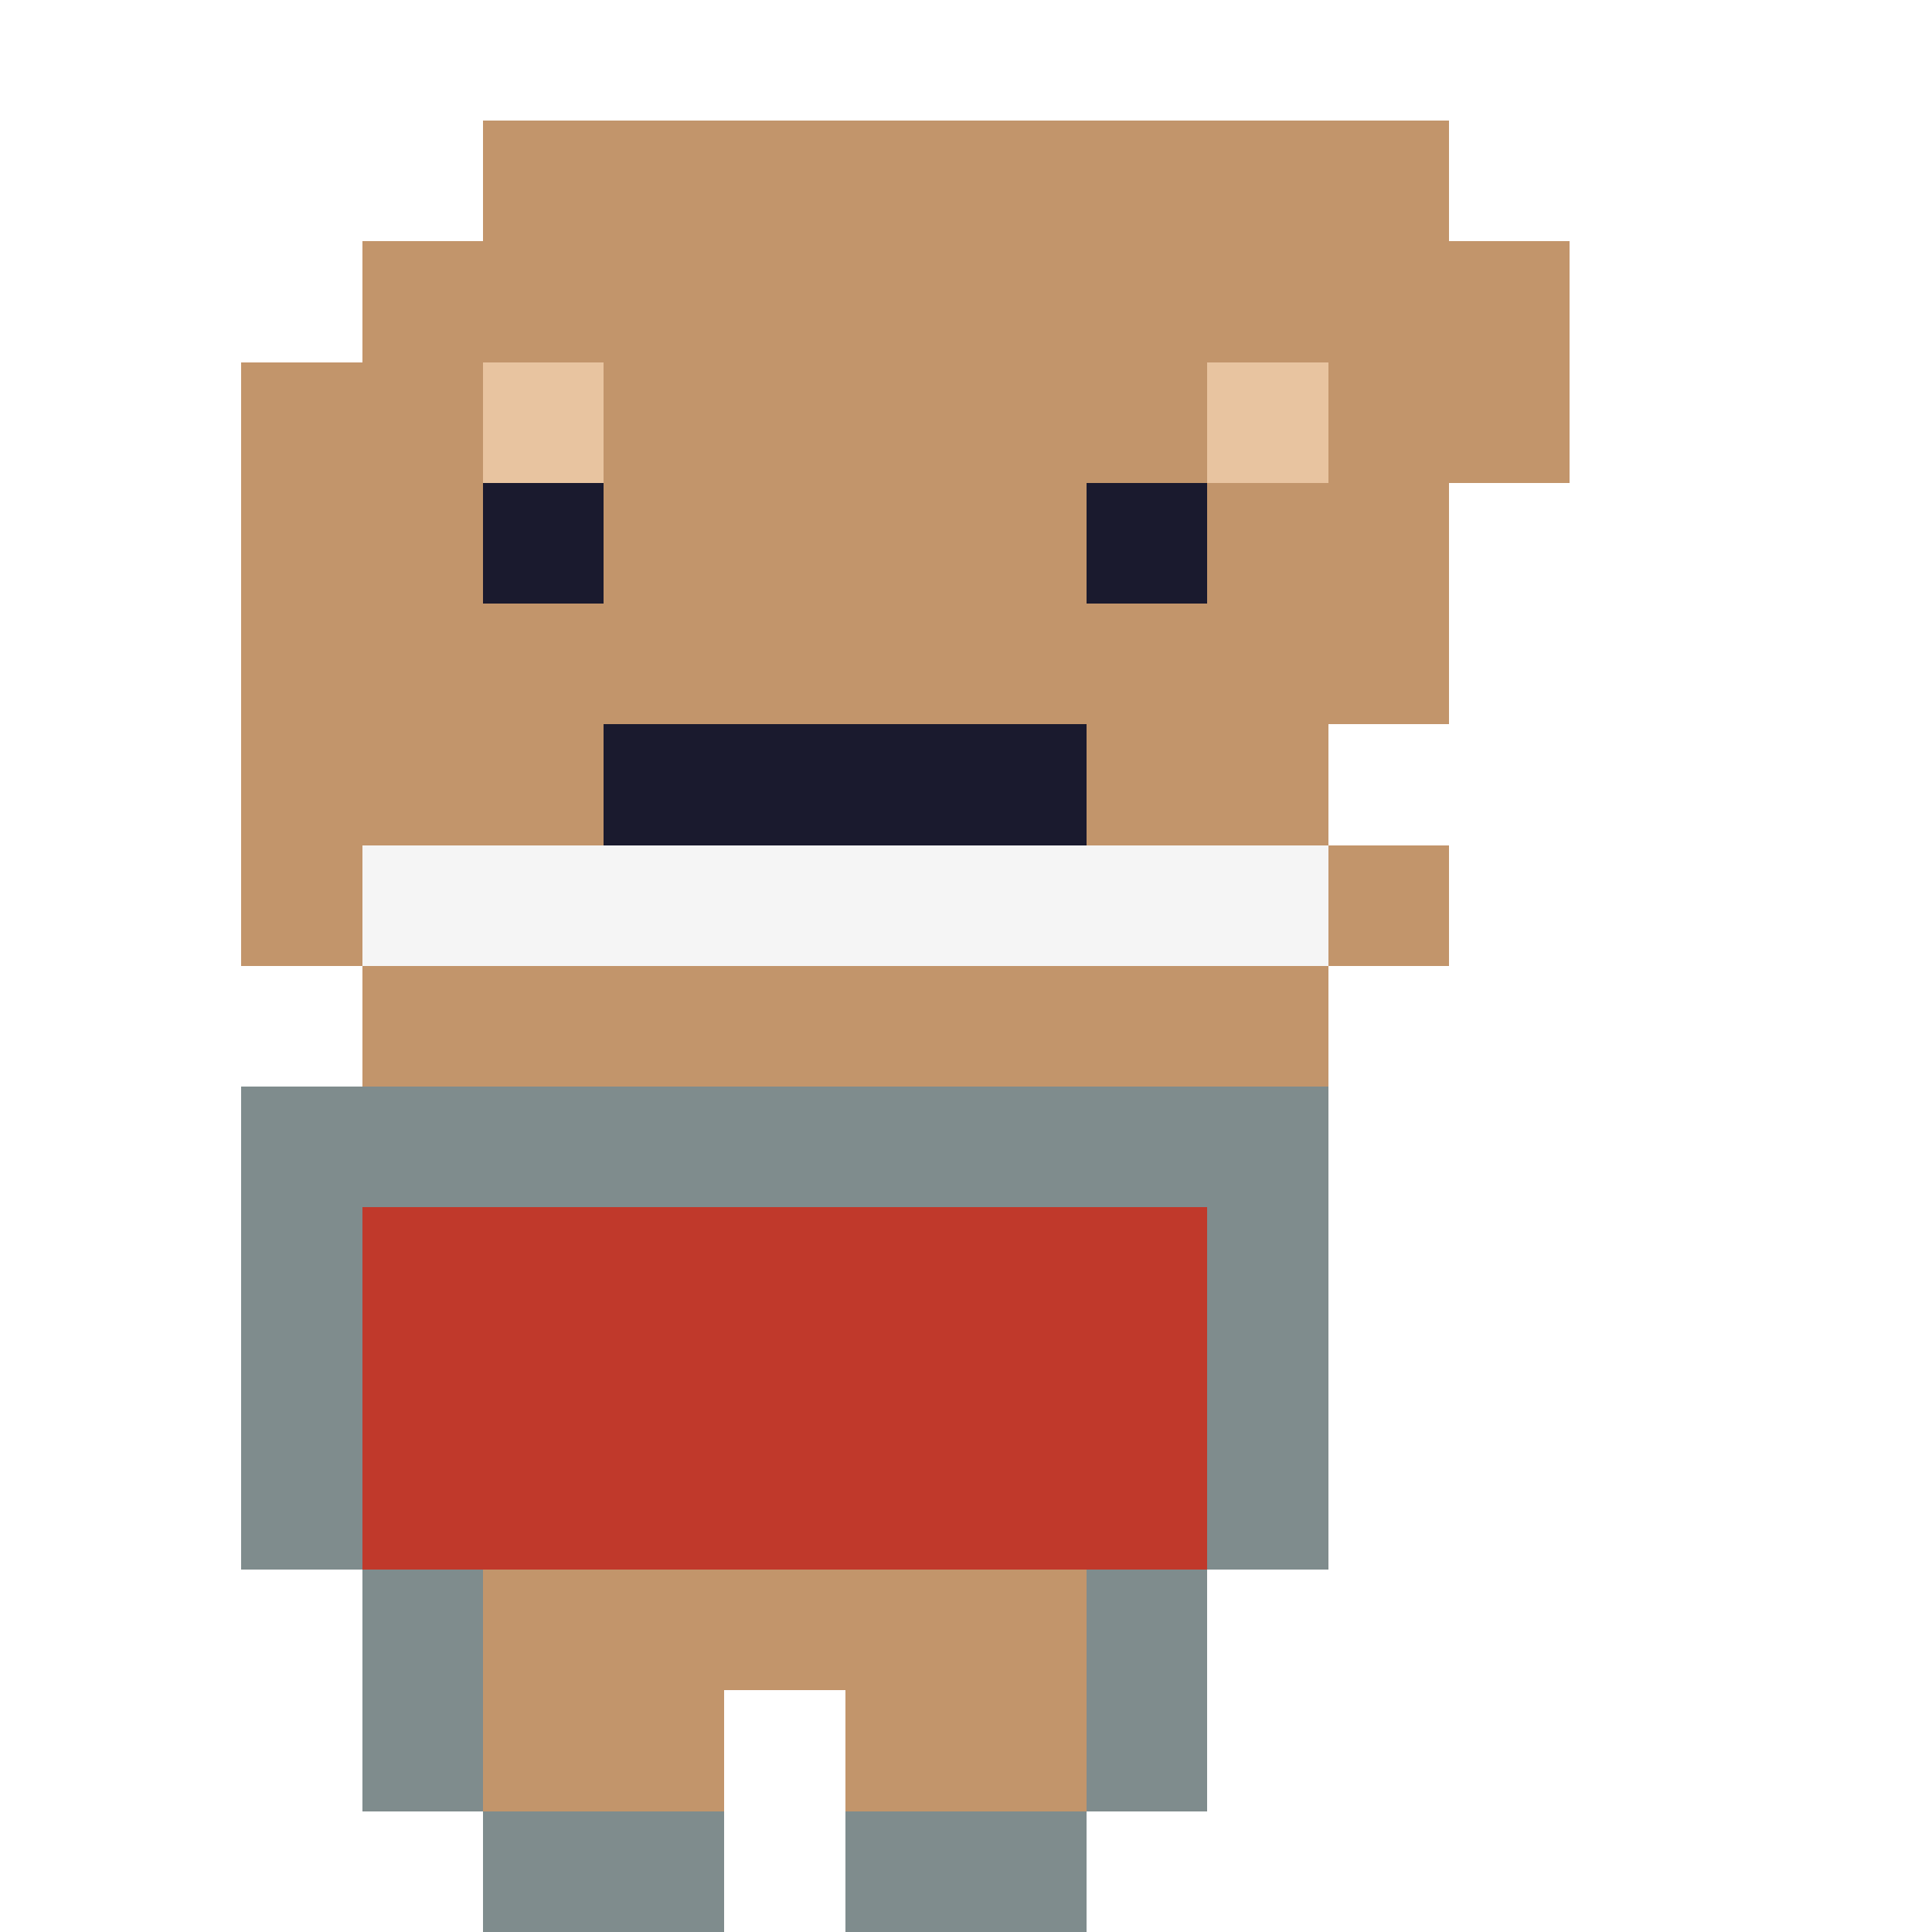
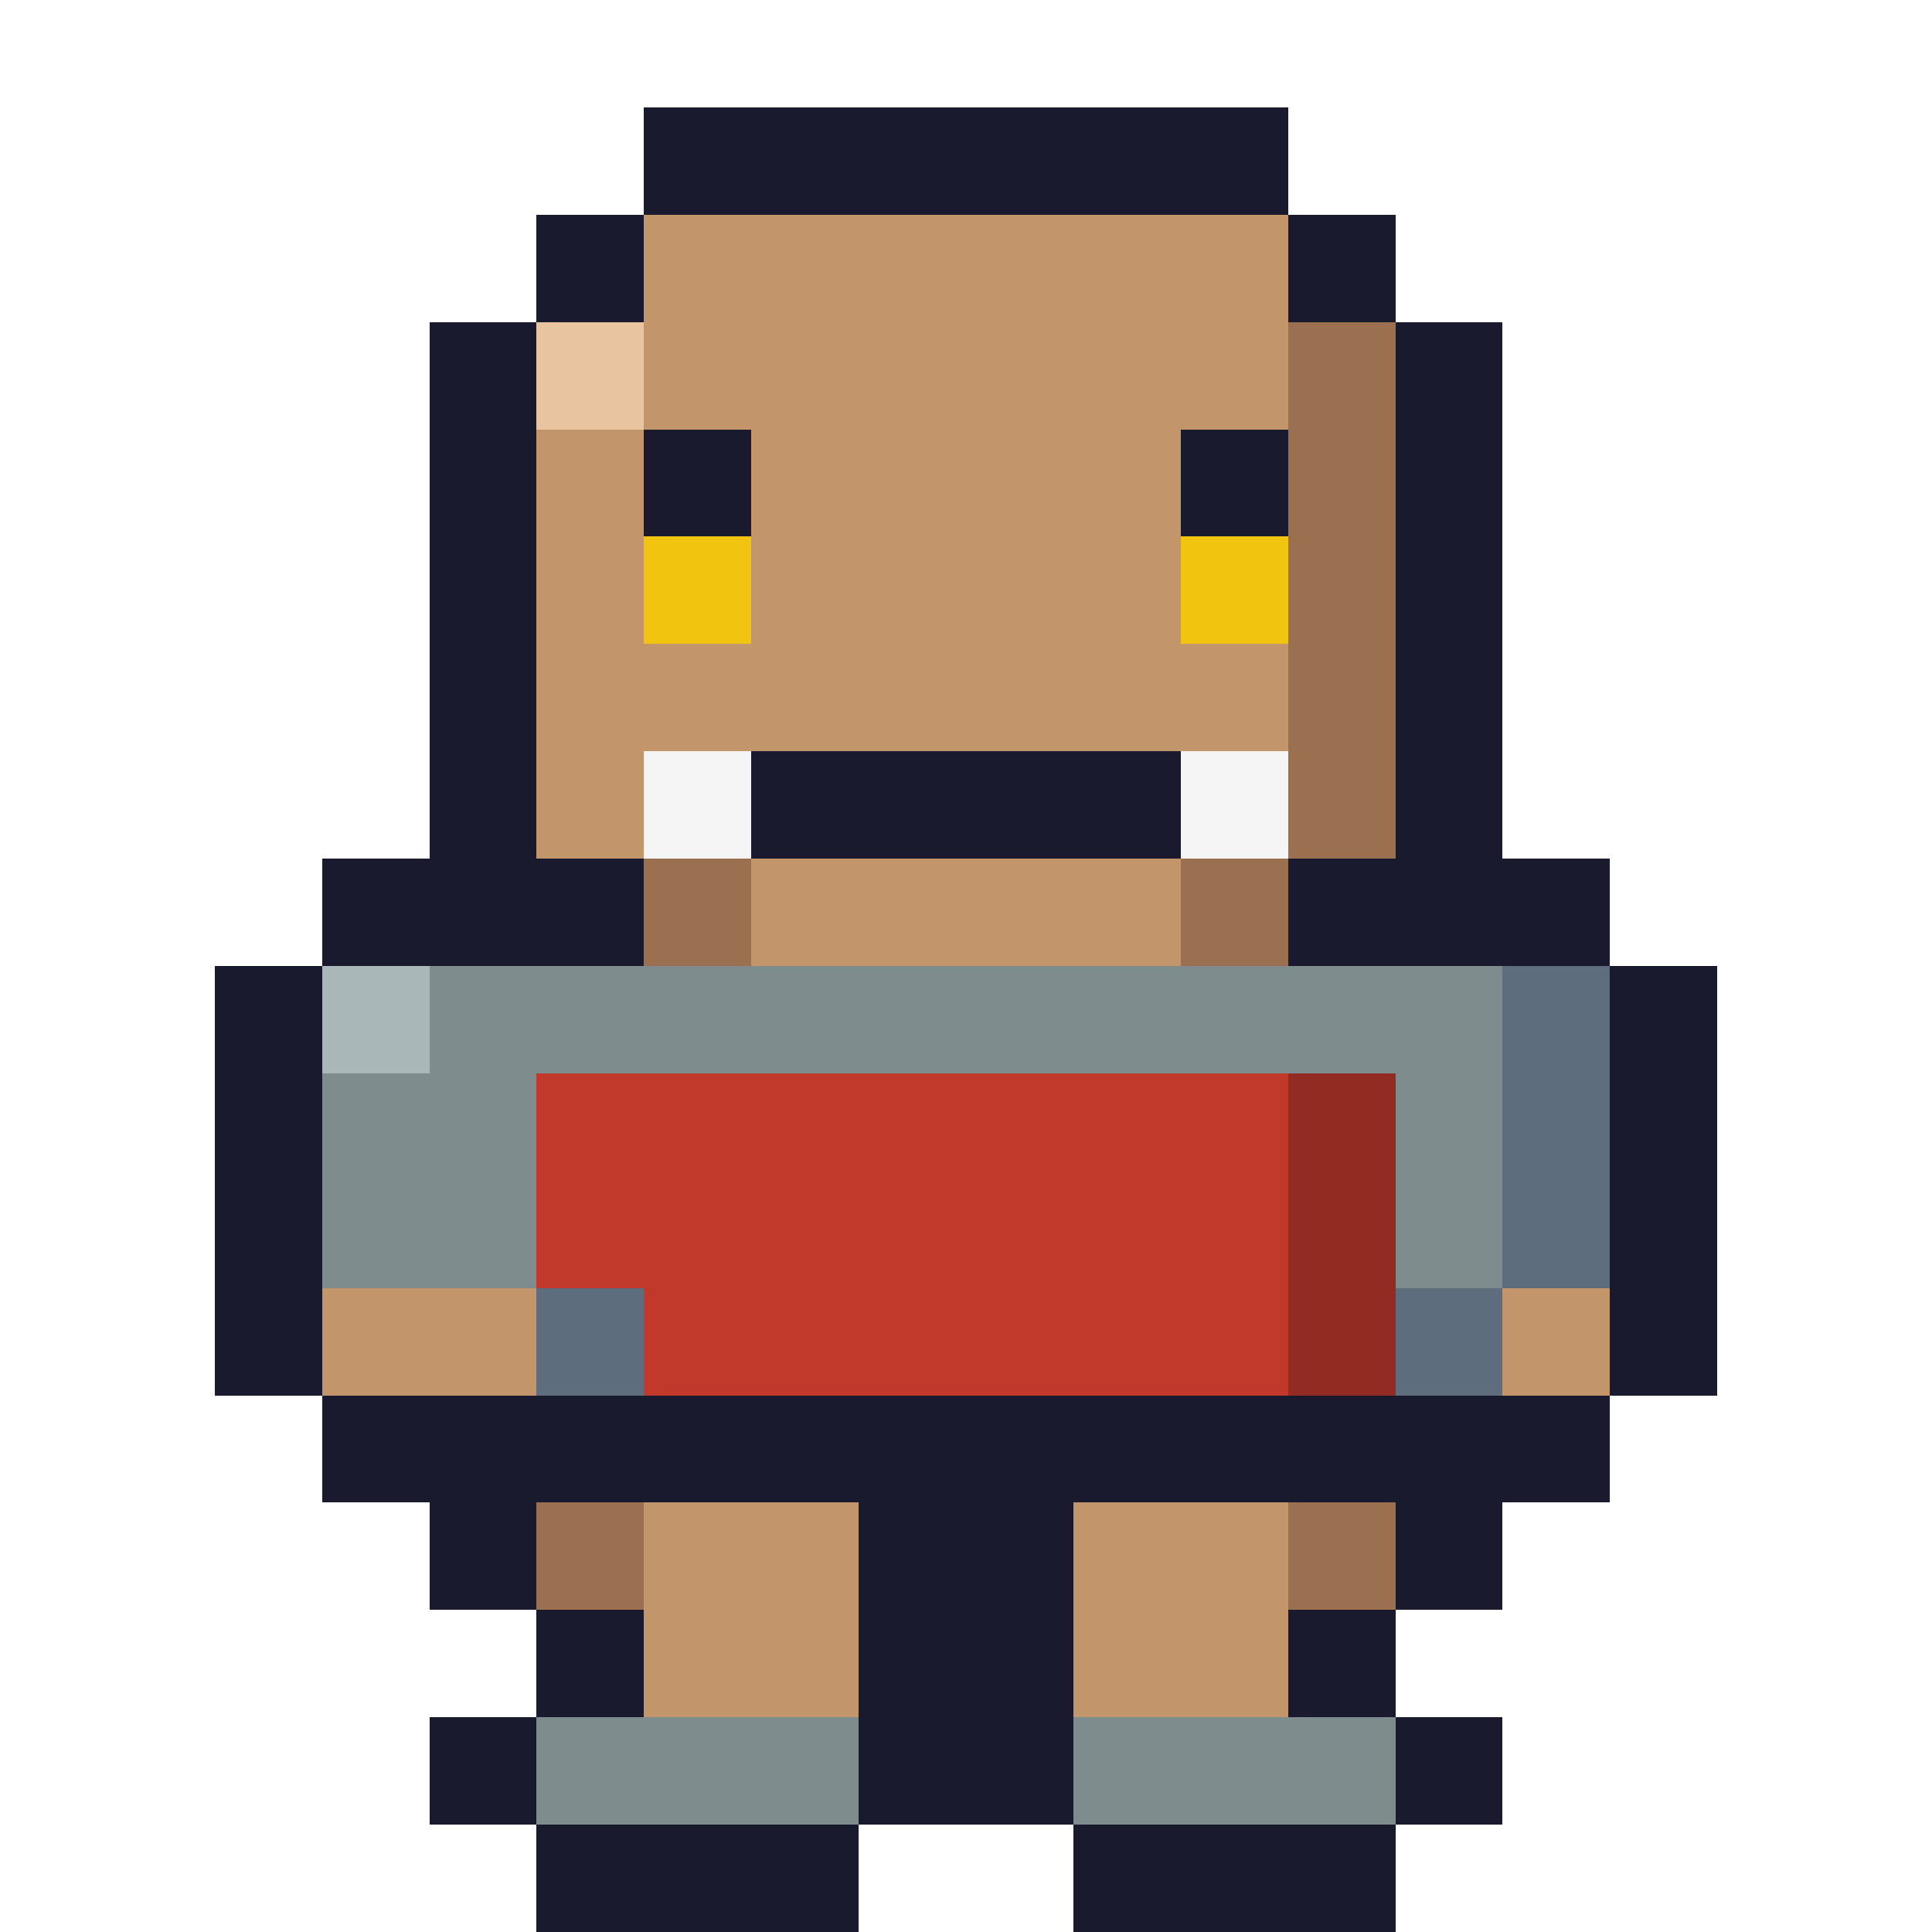
- <svg xmlns="http://www.w3.org/2000/svg" viewBox="0 0 16 16" shape-rendering="crispEdges">
-   <rect x="4" y="1" width="1" height="1" fill="#c2956b" />
-   <rect x="5" y="1" width="1" height="1" fill="#c2956b" />
-   <rect x="6" y="1" width="1" height="1" fill="#c2956b" />
-   <rect x="7" y="1" width="1" height="1" fill="#c2956b" />
-   <rect x="8" y="1" width="1" height="1" fill="#c2956b" />
-   <rect x="9" y="1" width="1" height="1" fill="#c2956b" />
-   <rect x="10" y="1" width="1" height="1" fill="#c2956b" />
-   <rect x="11" y="1" width="1" height="1" fill="#c2956b" />
-   <rect x="3" y="2" width="1" height="1" fill="#c2956b" />
-   <rect x="4" y="2" width="1" height="1" fill="#c2956b" />
-   <rect x="5" y="2" width="1" height="1" fill="#c2956b" />
+ <svg xmlns="http://www.w3.org/2000/svg" viewBox="0 0 18 18" shape-rendering="crispEdges">
+   <rect x="6" y="1" width="1" height="1" fill="#1a1a2e" />
+   <rect x="7" y="1" width="1" height="1" fill="#1a1a2e" />
+   <rect x="8" y="1" width="1" height="1" fill="#1a1a2e" />
+   <rect x="9" y="1" width="1" height="1" fill="#1a1a2e" />
+   <rect x="10" y="1" width="1" height="1" fill="#1a1a2e" />
+   <rect x="11" y="1" width="1" height="1" fill="#1a1a2e" />
+   <rect x="5" y="2" width="1" height="1" fill="#1a1a2e" />
  <rect x="6" y="2" width="1" height="1" fill="#c2956b" />
  <rect x="7" y="2" width="1" height="1" fill="#c2956b" />
  <rect x="8" y="2" width="1" height="1" fill="#c2956b" />
  <rect x="9" y="2" width="1" height="1" fill="#c2956b" />
  <rect x="10" y="2" width="1" height="1" fill="#c2956b" />
  <rect x="11" y="2" width="1" height="1" fill="#c2956b" />
-   <rect x="12" y="2" width="1" height="1" fill="#c2956b" />
-   <rect x="2" y="3" width="1" height="1" fill="#c2956b" />
-   <rect x="3" y="3" width="1" height="1" fill="#c2956b" />
-   <rect x="4" y="3" width="1" height="1" fill="#e8c4a0" />
-   <rect x="5" y="3" width="1" height="1" fill="#c2956b" />
+   <rect x="12" y="2" width="1" height="1" fill="#1a1a2e" />
+   <rect x="4" y="3" width="1" height="1" fill="#1a1a2e" />
+   <rect x="5" y="3" width="1" height="1" fill="#e8c4a0" />
  <rect x="6" y="3" width="1" height="1" fill="#c2956b" />
  <rect x="7" y="3" width="1" height="1" fill="#c2956b" />
  <rect x="8" y="3" width="1" height="1" fill="#c2956b" />
  <rect x="9" y="3" width="1" height="1" fill="#c2956b" />
-   <rect x="10" y="3" width="1" height="1" fill="#e8c4a0" />
+   <rect x="10" y="3" width="1" height="1" fill="#c2956b" />
  <rect x="11" y="3" width="1" height="1" fill="#c2956b" />
-   <rect x="12" y="3" width="1" height="1" fill="#c2956b" />
-   <rect x="2" y="4" width="1" height="1" fill="#c2956b" />
-   <rect x="3" y="4" width="1" height="1" fill="#c2956b" />
+   <rect x="12" y="3" width="1" height="1" fill="#9a7050" />
+   <rect x="13" y="3" width="1" height="1" fill="#1a1a2e" />
  <rect x="4" y="4" width="1" height="1" fill="#1a1a2e" />
  <rect x="5" y="4" width="1" height="1" fill="#c2956b" />
-   <rect x="6" y="4" width="1" height="1" fill="#c2956b" />
+   <rect x="6" y="4" width="1" height="1" fill="#1a1a2e" />
  <rect x="7" y="4" width="1" height="1" fill="#c2956b" />
  <rect x="8" y="4" width="1" height="1" fill="#c2956b" />
-   <rect x="9" y="4" width="1" height="1" fill="#1a1a2e" />
+   <rect x="9" y="4" width="1" height="1" fill="#c2956b" />
  <rect x="10" y="4" width="1" height="1" fill="#c2956b" />
-   <rect x="11" y="4" width="1" height="1" fill="#c2956b" />
-   <rect x="2" y="5" width="1" height="1" fill="#c2956b" />
-   <rect x="3" y="5" width="1" height="1" fill="#c2956b" />
-   <rect x="4" y="5" width="1" height="1" fill="#c2956b" />
+   <rect x="11" y="4" width="1" height="1" fill="#1a1a2e" />
+   <rect x="12" y="4" width="1" height="1" fill="#9a7050" />
+   <rect x="13" y="4" width="1" height="1" fill="#1a1a2e" />
+   <rect x="4" y="5" width="1" height="1" fill="#1a1a2e" />
  <rect x="5" y="5" width="1" height="1" fill="#c2956b" />
-   <rect x="6" y="5" width="1" height="1" fill="#c2956b" />
+   <rect x="6" y="5" width="1" height="1" fill="#f1c40f" />
  <rect x="7" y="5" width="1" height="1" fill="#c2956b" />
  <rect x="8" y="5" width="1" height="1" fill="#c2956b" />
  <rect x="9" y="5" width="1" height="1" fill="#c2956b" />
  <rect x="10" y="5" width="1" height="1" fill="#c2956b" />
-   <rect x="11" y="5" width="1" height="1" fill="#c2956b" />
-   <rect x="2" y="6" width="1" height="1" fill="#c2956b" />
-   <rect x="3" y="6" width="1" height="1" fill="#c2956b" />
-   <rect x="4" y="6" width="1" height="1" fill="#c2956b" />
-   <rect x="5" y="6" width="1" height="1" fill="#1a1a2e" />
-   <rect x="6" y="6" width="1" height="1" fill="#1a1a2e" />
-   <rect x="7" y="6" width="1" height="1" fill="#1a1a2e" />
-   <rect x="8" y="6" width="1" height="1" fill="#1a1a2e" />
+   <rect x="11" y="5" width="1" height="1" fill="#f1c40f" />
+   <rect x="12" y="5" width="1" height="1" fill="#9a7050" />
+   <rect x="13" y="5" width="1" height="1" fill="#1a1a2e" />
+   <rect x="4" y="6" width="1" height="1" fill="#1a1a2e" />
+   <rect x="5" y="6" width="1" height="1" fill="#c2956b" />
+   <rect x="6" y="6" width="1" height="1" fill="#c2956b" />
+   <rect x="7" y="6" width="1" height="1" fill="#c2956b" />
+   <rect x="8" y="6" width="1" height="1" fill="#c2956b" />
  <rect x="9" y="6" width="1" height="1" fill="#c2956b" />
  <rect x="10" y="6" width="1" height="1" fill="#c2956b" />
-   <rect x="2" y="7" width="1" height="1" fill="#c2956b" />
-   <rect x="3" y="7" width="1" height="1" fill="#f5f5f5" />
-   <rect x="4" y="7" width="1" height="1" fill="#f5f5f5" />
-   <rect x="5" y="7" width="1" height="1" fill="#f5f5f5" />
+   <rect x="11" y="6" width="1" height="1" fill="#c2956b" />
+   <rect x="12" y="6" width="1" height="1" fill="#9a7050" />
+   <rect x="13" y="6" width="1" height="1" fill="#1a1a2e" />
+   <rect x="4" y="7" width="1" height="1" fill="#1a1a2e" />
+   <rect x="5" y="7" width="1" height="1" fill="#c2956b" />
  <rect x="6" y="7" width="1" height="1" fill="#f5f5f5" />
-   <rect x="7" y="7" width="1" height="1" fill="#f5f5f5" />
-   <rect x="8" y="7" width="1" height="1" fill="#f5f5f5" />
-   <rect x="9" y="7" width="1" height="1" fill="#f5f5f5" />
-   <rect x="10" y="7" width="1" height="1" fill="#f5f5f5" />
-   <rect x="11" y="7" width="1" height="1" fill="#c2956b" />
-   <rect x="3" y="8" width="1" height="1" fill="#c2956b" />
-   <rect x="4" y="8" width="1" height="1" fill="#c2956b" />
-   <rect x="5" y="8" width="1" height="1" fill="#c2956b" />
-   <rect x="6" y="8" width="1" height="1" fill="#c2956b" />
+   <rect x="7" y="7" width="1" height="1" fill="#1a1a2e" />
+   <rect x="8" y="7" width="1" height="1" fill="#1a1a2e" />
+   <rect x="9" y="7" width="1" height="1" fill="#1a1a2e" />
+   <rect x="10" y="7" width="1" height="1" fill="#1a1a2e" />
+   <rect x="11" y="7" width="1" height="1" fill="#f5f5f5" />
+   <rect x="12" y="7" width="1" height="1" fill="#9a7050" />
+   <rect x="13" y="7" width="1" height="1" fill="#1a1a2e" />
+   <rect x="3" y="8" width="1" height="1" fill="#1a1a2e" />
+   <rect x="4" y="8" width="1" height="1" fill="#1a1a2e" />
+   <rect x="5" y="8" width="1" height="1" fill="#1a1a2e" />
+   <rect x="6" y="8" width="1" height="1" fill="#9a7050" />
  <rect x="7" y="8" width="1" height="1" fill="#c2956b" />
  <rect x="8" y="8" width="1" height="1" fill="#c2956b" />
  <rect x="9" y="8" width="1" height="1" fill="#c2956b" />
  <rect x="10" y="8" width="1" height="1" fill="#c2956b" />
-   <rect x="2" y="9" width="1" height="1" fill="#7f8c8d" />
-   <rect x="3" y="9" width="1" height="1" fill="#7f8c8d" />
+   <rect x="11" y="8" width="1" height="1" fill="#9a7050" />
+   <rect x="12" y="8" width="1" height="1" fill="#1a1a2e" />
+   <rect x="13" y="8" width="1" height="1" fill="#1a1a2e" />
+   <rect x="14" y="8" width="1" height="1" fill="#1a1a2e" />
+   <rect x="2" y="9" width="1" height="1" fill="#1a1a2e" />
+   <rect x="3" y="9" width="1" height="1" fill="#aab7b8" />
  <rect x="4" y="9" width="1" height="1" fill="#7f8c8d" />
  <rect x="5" y="9" width="1" height="1" fill="#7f8c8d" />
  <rect x="6" y="9" width="1" height="1" fill="#7f8c8d" />
  <rect x="7" y="9" width="1" height="1" fill="#7f8c8d" />
  <rect x="8" y="9" width="1" height="1" fill="#7f8c8d" />
  <rect x="9" y="9" width="1" height="1" fill="#7f8c8d" />
  <rect x="10" y="9" width="1" height="1" fill="#7f8c8d" />
-   <rect x="2" y="10" width="1" height="1" fill="#7f8c8d" />
-   <rect x="3" y="10" width="1" height="1" fill="#c0392b" />
-   <rect x="4" y="10" width="1" height="1" fill="#c0392b" />
+   <rect x="11" y="9" width="1" height="1" fill="#7f8c8d" />
+   <rect x="12" y="9" width="1" height="1" fill="#7f8c8d" />
+   <rect x="13" y="9" width="1" height="1" fill="#7f8c8d" />
+   <rect x="14" y="9" width="1" height="1" fill="#5d6d7e" />
+   <rect x="15" y="9" width="1" height="1" fill="#1a1a2e" />
+   <rect x="2" y="10" width="1" height="1" fill="#1a1a2e" />
+   <rect x="3" y="10" width="1" height="1" fill="#7f8c8d" />
+   <rect x="4" y="10" width="1" height="1" fill="#7f8c8d" />
  <rect x="5" y="10" width="1" height="1" fill="#c0392b" />
  <rect x="6" y="10" width="1" height="1" fill="#c0392b" />
  <rect x="7" y="10" width="1" height="1" fill="#c0392b" />
  <rect x="8" y="10" width="1" height="1" fill="#c0392b" />
  <rect x="9" y="10" width="1" height="1" fill="#c0392b" />
-   <rect x="10" y="10" width="1" height="1" fill="#7f8c8d" />
-   <rect x="2" y="11" width="1" height="1" fill="#7f8c8d" />
-   <rect x="3" y="11" width="1" height="1" fill="#c0392b" />
-   <rect x="4" y="11" width="1" height="1" fill="#c0392b" />
+   <rect x="10" y="10" width="1" height="1" fill="#c0392b" />
+   <rect x="11" y="10" width="1" height="1" fill="#c0392b" />
+   <rect x="12" y="10" width="1" height="1" fill="#922b21" />
+   <rect x="13" y="10" width="1" height="1" fill="#7f8c8d" />
+   <rect x="14" y="10" width="1" height="1" fill="#5d6d7e" />
+   <rect x="15" y="10" width="1" height="1" fill="#1a1a2e" />
+   <rect x="2" y="11" width="1" height="1" fill="#1a1a2e" />
+   <rect x="3" y="11" width="1" height="1" fill="#7f8c8d" />
+   <rect x="4" y="11" width="1" height="1" fill="#7f8c8d" />
  <rect x="5" y="11" width="1" height="1" fill="#c0392b" />
  <rect x="6" y="11" width="1" height="1" fill="#c0392b" />
  <rect x="7" y="11" width="1" height="1" fill="#c0392b" />
  <rect x="8" y="11" width="1" height="1" fill="#c0392b" />
  <rect x="9" y="11" width="1" height="1" fill="#c0392b" />
-   <rect x="10" y="11" width="1" height="1" fill="#7f8c8d" />
-   <rect x="2" y="12" width="1" height="1" fill="#7f8c8d" />
-   <rect x="3" y="12" width="1" height="1" fill="#c0392b" />
-   <rect x="4" y="12" width="1" height="1" fill="#c0392b" />
-   <rect x="5" y="12" width="1" height="1" fill="#c0392b" />
+   <rect x="10" y="11" width="1" height="1" fill="#c0392b" />
+   <rect x="11" y="11" width="1" height="1" fill="#c0392b" />
+   <rect x="12" y="11" width="1" height="1" fill="#922b21" />
+   <rect x="13" y="11" width="1" height="1" fill="#7f8c8d" />
+   <rect x="14" y="11" width="1" height="1" fill="#5d6d7e" />
+   <rect x="15" y="11" width="1" height="1" fill="#1a1a2e" />
+   <rect x="2" y="12" width="1" height="1" fill="#1a1a2e" />
+   <rect x="3" y="12" width="1" height="1" fill="#c2956b" />
+   <rect x="4" y="12" width="1" height="1" fill="#c2956b" />
+   <rect x="5" y="12" width="1" height="1" fill="#5d6d7e" />
  <rect x="6" y="12" width="1" height="1" fill="#c0392b" />
  <rect x="7" y="12" width="1" height="1" fill="#c0392b" />
  <rect x="8" y="12" width="1" height="1" fill="#c0392b" />
  <rect x="9" y="12" width="1" height="1" fill="#c0392b" />
-   <rect x="10" y="12" width="1" height="1" fill="#7f8c8d" />
-   <rect x="3" y="13" width="1" height="1" fill="#7f8c8d" />
-   <rect x="4" y="13" width="1" height="1" fill="#c2956b" />
-   <rect x="5" y="13" width="1" height="1" fill="#c2956b" />
-   <rect x="6" y="13" width="1" height="1" fill="#c2956b" />
-   <rect x="7" y="13" width="1" height="1" fill="#c2956b" />
-   <rect x="8" y="13" width="1" height="1" fill="#c2956b" />
-   <rect x="9" y="13" width="1" height="1" fill="#7f8c8d" />
-   <rect x="3" y="14" width="1" height="1" fill="#7f8c8d" />
-   <rect x="4" y="14" width="1" height="1" fill="#c2956b" />
-   <rect x="5" y="14" width="1" height="1" fill="#c2956b" />
+   <rect x="10" y="12" width="1" height="1" fill="#c0392b" />
+   <rect x="11" y="12" width="1" height="1" fill="#c0392b" />
+   <rect x="12" y="12" width="1" height="1" fill="#922b21" />
+   <rect x="13" y="12" width="1" height="1" fill="#5d6d7e" />
+   <rect x="14" y="12" width="1" height="1" fill="#c2956b" />
+   <rect x="15" y="12" width="1" height="1" fill="#1a1a2e" />
+   <rect x="3" y="13" width="1" height="1" fill="#1a1a2e" />
+   <rect x="4" y="13" width="1" height="1" fill="#1a1a2e" />
+   <rect x="5" y="13" width="1" height="1" fill="#1a1a2e" />
+   <rect x="6" y="13" width="1" height="1" fill="#1a1a2e" />
+   <rect x="7" y="13" width="1" height="1" fill="#1a1a2e" />
+   <rect x="8" y="13" width="1" height="1" fill="#1a1a2e" />
+   <rect x="9" y="13" width="1" height="1" fill="#1a1a2e" />
+   <rect x="10" y="13" width="1" height="1" fill="#1a1a2e" />
+   <rect x="11" y="13" width="1" height="1" fill="#1a1a2e" />
+   <rect x="12" y="13" width="1" height="1" fill="#1a1a2e" />
+   <rect x="13" y="13" width="1" height="1" fill="#1a1a2e" />
+   <rect x="14" y="13" width="1" height="1" fill="#1a1a2e" />
+   <rect x="4" y="14" width="1" height="1" fill="#1a1a2e" />
+   <rect x="5" y="14" width="1" height="1" fill="#9a7050" />
+   <rect x="6" y="14" width="1" height="1" fill="#c2956b" />
  <rect x="7" y="14" width="1" height="1" fill="#c2956b" />
-   <rect x="8" y="14" width="1" height="1" fill="#c2956b" />
-   <rect x="9" y="14" width="1" height="1" fill="#7f8c8d" />
-   <rect x="4" y="15" width="1" height="1" fill="#7f8c8d" />
-   <rect x="5" y="15" width="1" height="1" fill="#7f8c8d" />
-   <rect x="7" y="15" width="1" height="1" fill="#7f8c8d" />
-   <rect x="8" y="15" width="1" height="1" fill="#7f8c8d" />
+   <rect x="8" y="14" width="1" height="1" fill="#1a1a2e" />
+   <rect x="9" y="14" width="1" height="1" fill="#1a1a2e" />
+   <rect x="10" y="14" width="1" height="1" fill="#c2956b" />
+   <rect x="11" y="14" width="1" height="1" fill="#c2956b" />
+   <rect x="12" y="14" width="1" height="1" fill="#9a7050" />
+   <rect x="13" y="14" width="1" height="1" fill="#1a1a2e" />
+   <rect x="5" y="15" width="1" height="1" fill="#1a1a2e" />
+   <rect x="6" y="15" width="1" height="1" fill="#c2956b" />
+   <rect x="7" y="15" width="1" height="1" fill="#c2956b" />
+   <rect x="8" y="15" width="1" height="1" fill="#1a1a2e" />
+   <rect x="9" y="15" width="1" height="1" fill="#1a1a2e" />
+   <rect x="10" y="15" width="1" height="1" fill="#c2956b" />
+   <rect x="11" y="15" width="1" height="1" fill="#c2956b" />
+   <rect x="12" y="15" width="1" height="1" fill="#1a1a2e" />
+   <rect x="4" y="16" width="1" height="1" fill="#1a1a2e" />
+   <rect x="5" y="16" width="1" height="1" fill="#7f8c8d" />
+   <rect x="6" y="16" width="1" height="1" fill="#7f8c8d" />
+   <rect x="7" y="16" width="1" height="1" fill="#7f8c8d" />
+   <rect x="8" y="16" width="1" height="1" fill="#1a1a2e" />
+   <rect x="9" y="16" width="1" height="1" fill="#1a1a2e" />
+   <rect x="10" y="16" width="1" height="1" fill="#7f8c8d" />
+   <rect x="11" y="16" width="1" height="1" fill="#7f8c8d" />
+   <rect x="12" y="16" width="1" height="1" fill="#7f8c8d" />
+   <rect x="13" y="16" width="1" height="1" fill="#1a1a2e" />
+   <rect x="5" y="17" width="1" height="1" fill="#1a1a2e" />
+   <rect x="6" y="17" width="1" height="1" fill="#1a1a2e" />
+   <rect x="7" y="17" width="1" height="1" fill="#1a1a2e" />
+   <rect x="10" y="17" width="1" height="1" fill="#1a1a2e" />
+   <rect x="11" y="17" width="1" height="1" fill="#1a1a2e" />
+   <rect x="12" y="17" width="1" height="1" fill="#1a1a2e" />
</svg>
